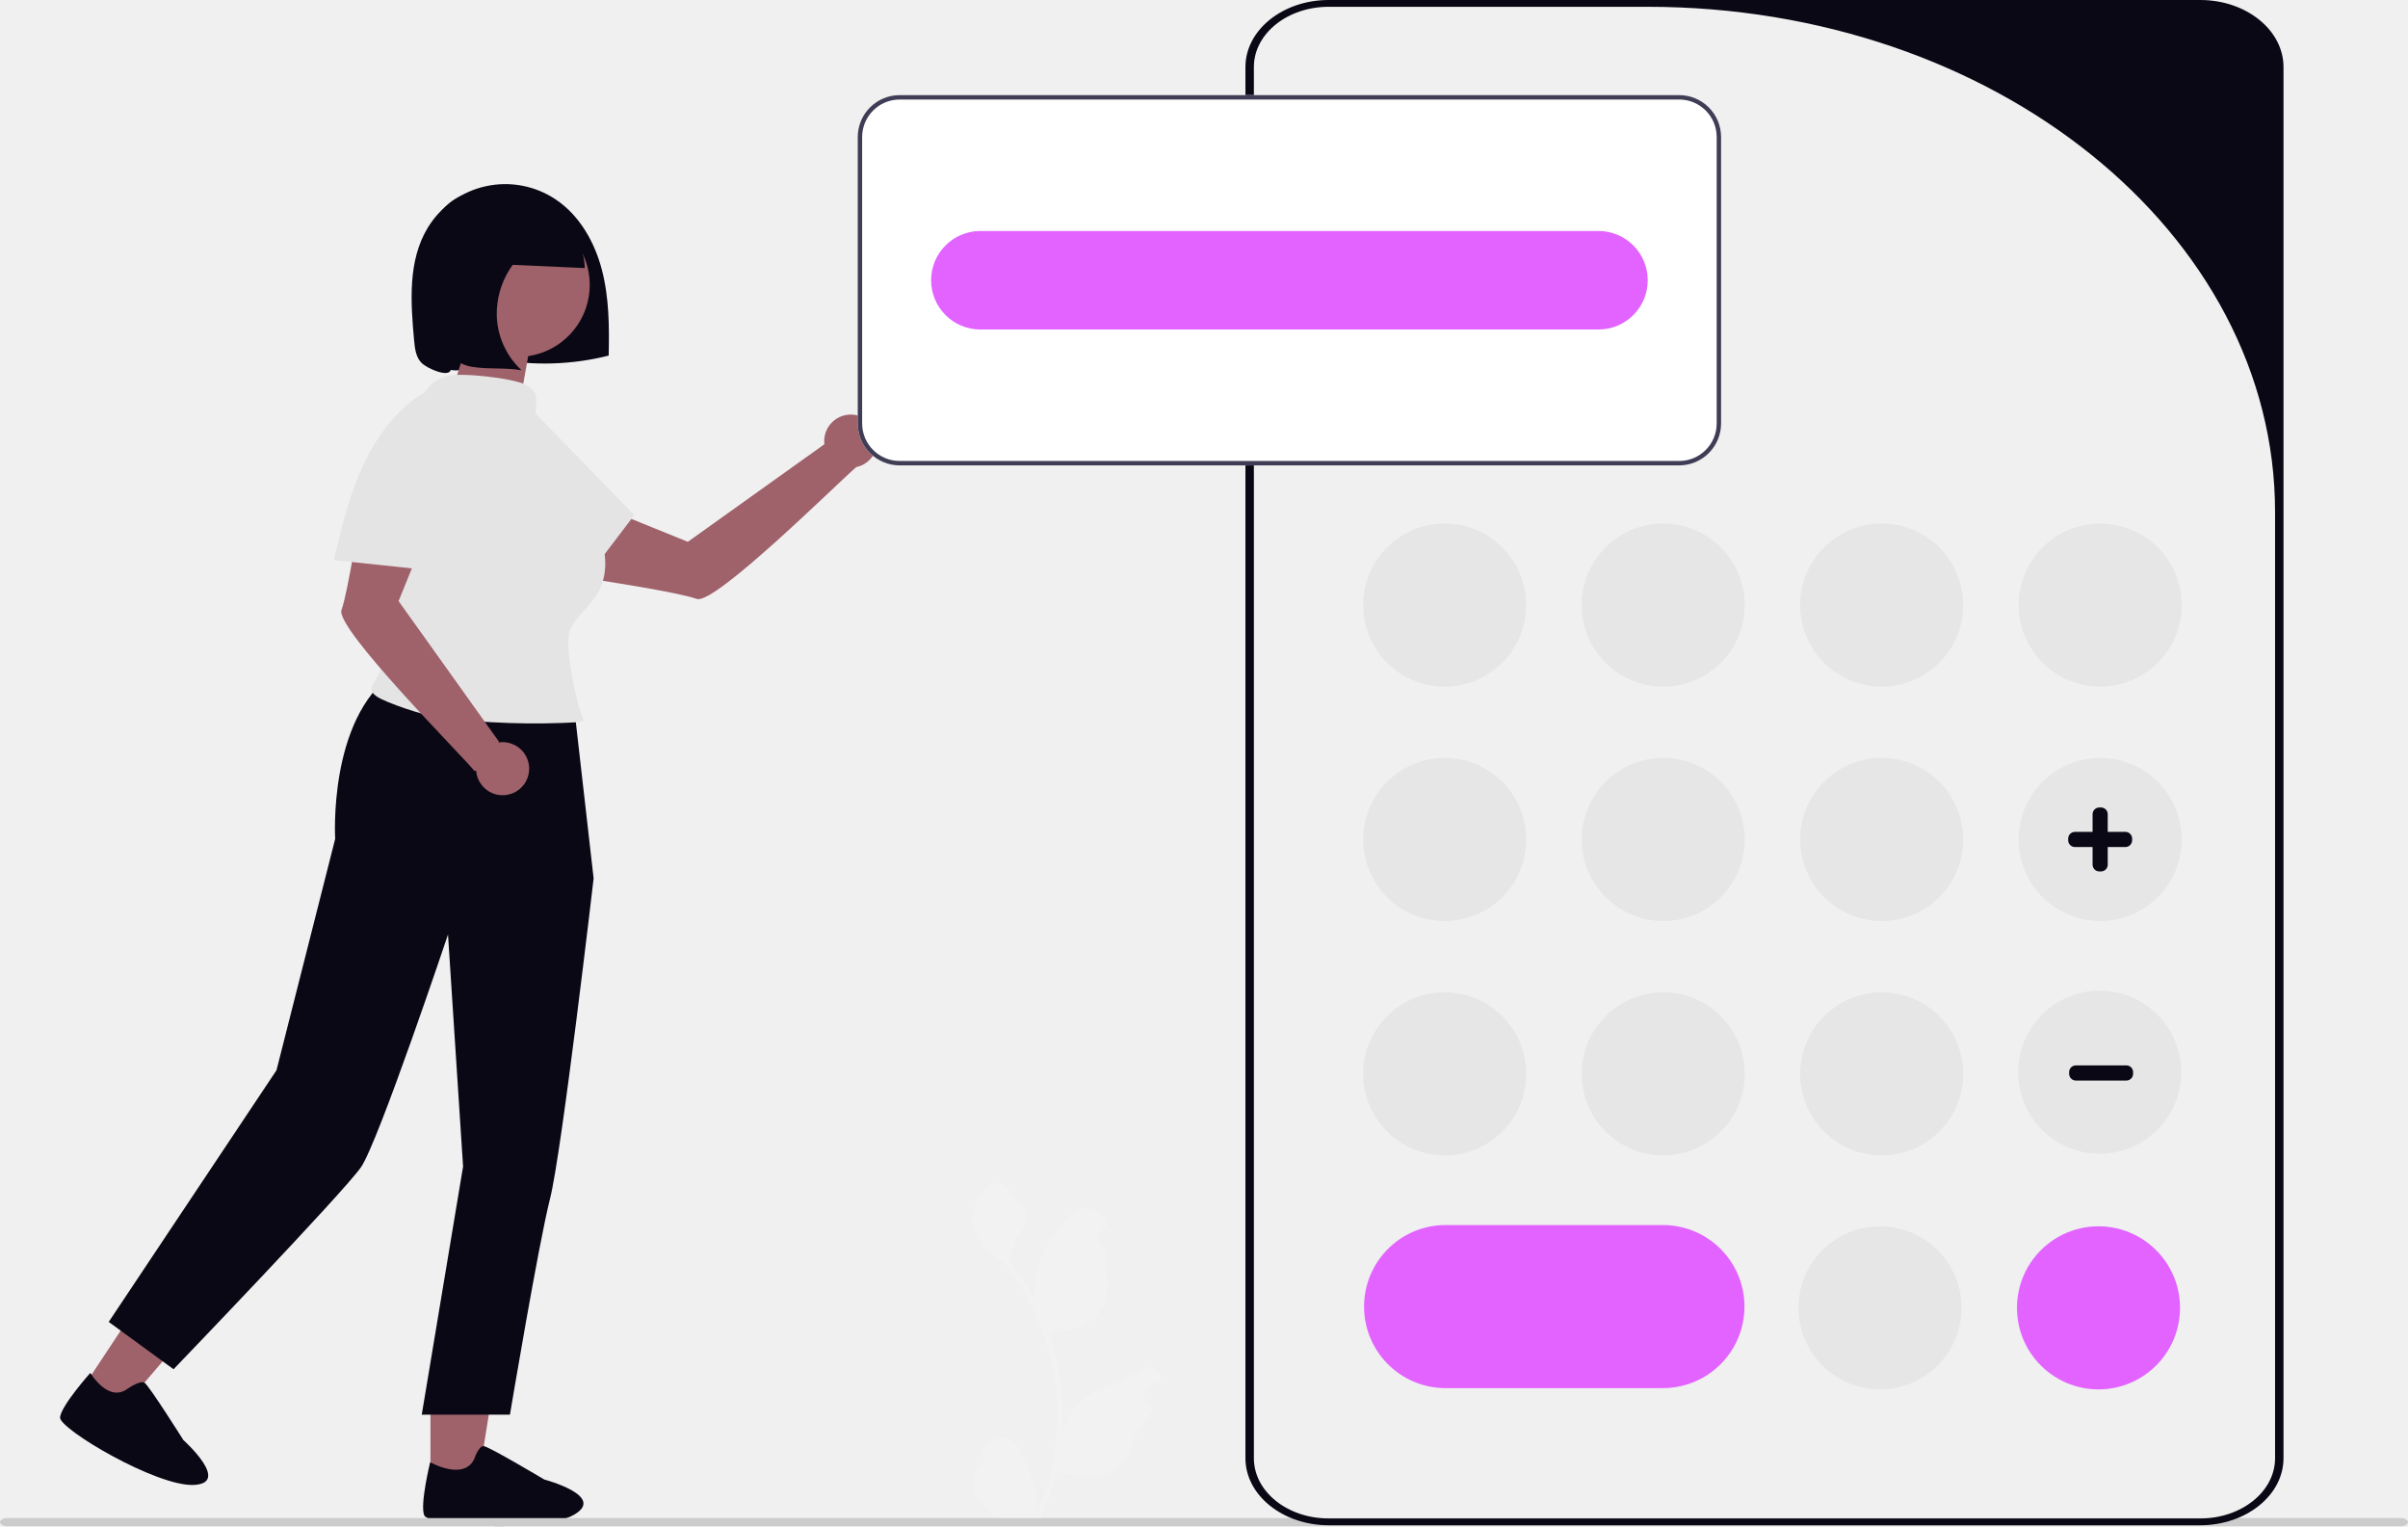
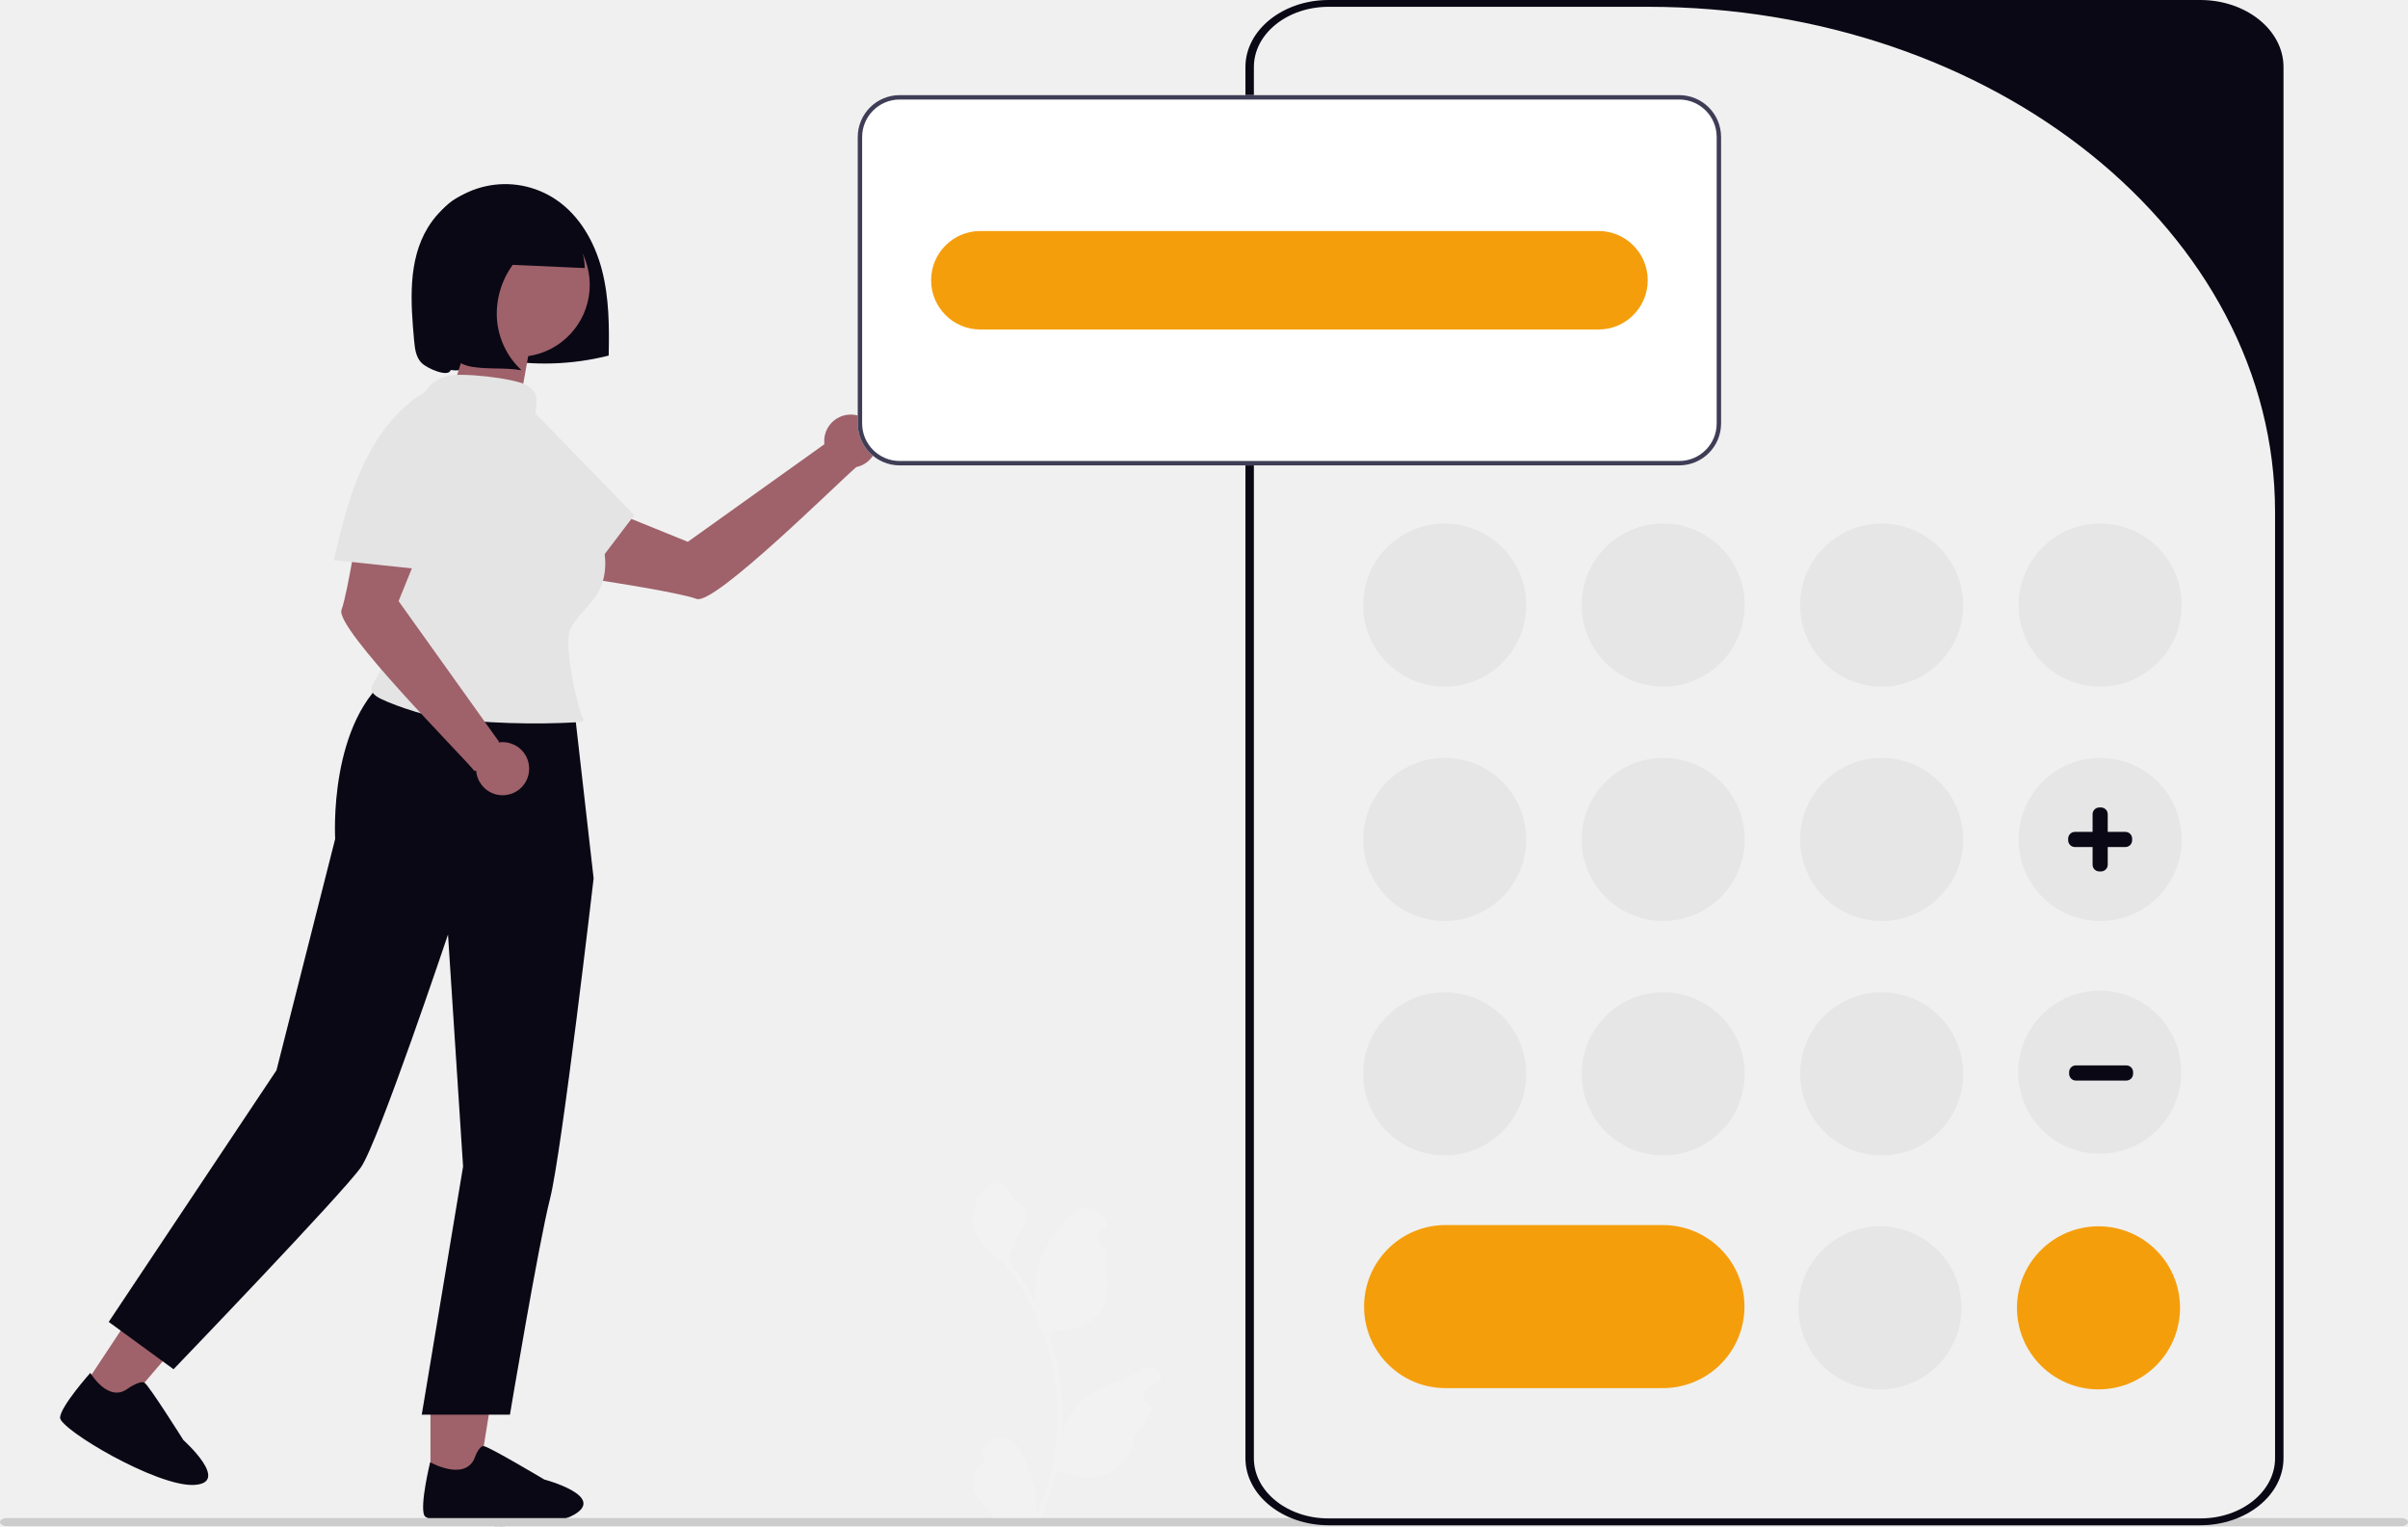
<svg xmlns="http://www.w3.org/2000/svg" width="960" height="608.298" viewBox="0 0 960 608.298" role="img" artist="Katerina Limpitsouni" source="https://undraw.co/">
  <g transform="translate(-552.756 -315.367)">
    <g transform="translate(575.076 381.128)">
      <path d="M571.254,545.528l12.954,8.567,39.208-45.887L604.3,495.564Z" transform="translate(-569.156 -45.091)" fill="#9f616a" />
      <path d="M.365,53.512C2.446,38.265,5.05,21.9,15.8,10.89a36.161,36.161,0,0,1,52.247.541c7.825,8.35,11.285,20.076,11.6,31.518S77.42,65.7,74.593,76.8a104.318,104.318,0,0,1-43.537-8.57c-3.365-1.642-8.666,1.658-12.249.574-3.627-.923-1.64,1.354-6.866-.574-1.516,2.822-8.975-2.64-10.678-5.353S-.068,56.686.365,53.512Z" transform="translate(130.386 17.924) rotate(-13)" fill="#090814" />
      <path d="M462.337,549.064h18.237l6.938-43.236H462.337Z" transform="translate(-313.051 -19.635)" fill="#9f616a" />
      <path d="M640.3,401.636l54.447-38.893a10.583,10.583,0,1,1,12.713,9.114c-6.806,5.714-56.515,55.152-63.633,52.544-7.224-2.646-38.808-7.438-38.808-7.438l-.879-29.988Z" transform="translate(-388.403 -251.441)" fill="#9f616a" />
      <path d="M890.15,456.191l8.365,73.413S885.825,638.8,881.145,657.243s-15.99,86.113-15.99,86.113H830l16.473-98.888-6.011-92.492s-27.736,82.649-34.663,92.7-74.754,80.575-74.754,80.575L705.2,706.386l66.884-100.3,23.4-92.232s-2.914-47.705,23.309-66.077Z" transform="translate(-684.176 -245.253)" fill="#090814" />
      <path d="M32.883,57.114A28.72,28.72,0,1,0,9.206,49.789L2.821,70.1,29.9,73.7Z" transform="translate(155.38 19.076)" fill="#9f616a" />
      <path d="M712.862,353.363c3.7-7.371,5.5-12.976,13.4-15.366,5.332-1.614,26.9.805,31.758,3.529,8.083,4.531.758,9.521,5.527,17.467L779.1,384.905c3.564,5.938,7.165,11.961,9.093,18.613s2.02,14.118-1.263,20.217c-2.938,5.458-8.26,9.329-11.216,14.779-3.073,5.667,2.443,30.972,5.3,36.75l-1.373.634a309.459,309.459,0,0,1-56.987-1.915c-4.69-.594-20.5-5.661-24.362-8.386-5.693-4.01,3-6.993,1.588-13.812a152.533,152.533,0,0,1,12.976-98.422Z" transform="translate(-570.553 -253.838)" fill="#e4e4e4" />
      <path d="M724.932,423.359c-8.515-8.369-17.074-16.787-24.083-26.451s-12.461-20.728-13.985-32.568a24.126,24.126,0,0,1,.754-11.316c1.306-3.586,4.2-6.769,7.926-7.588,5.965-1.31,11.39,3.451,15.65,7.831l37.657,38.741-23.987,31.574Z" transform="translate(-518.3 -252.446)" fill="#e4e4e4" />
      <path d="M722.242,423.077c2.646-7.224,7.438-38.808,7.438-38.808l29.988-.879-14.661,36.161,40.008,56.008s-.074.123-.209.342a10.58,10.58,0,1,1-8.874,11.244.731.731,0,0,1-.916-.157C770.562,481.4,719.6,430.3,722.242,423.077Z" transform="translate(-608.42 -245.718)" fill="#9f616a" />
      <path d="M742.388,410.451c2.753-11.617,5.526-23.3,10.166-34.3s11.284-21.394,20.628-28.821a24.122,24.122,0,0,1,10.073-5.212c3.746-.738,7.965.088,10.595,2.854,4.209,4.426,2.942,11.531,1.4,17.441L781.6,414.689l-39.432-4.18Z" transform="translate(-631.615 -253.038)" fill="#e4e4e4" />
      <path d="M.642,41c.9-6.945,1.831-13.949,3.944-20.489S10.094,7.85,14.97,4.145C22.69-1.72,32.686-.589,41.342,2.785,48.035,5.394,54.57,9.362,59.29,15.737s7.372,15.474,5.616,23.808l-27.7-7.709A33.294,33.294,0,0,0,26.313,50.949a30.856,30.856,0,0,0,4.874,22.6c-6.3-2.631-12.865-3.227-19.161-5.858C8.139,66.072,4.25,62.164,1.945,58-.724,53.171-.1,46.77.642,41Z" transform="translate(138.662 17.155) rotate(-13)" fill="#090814" />
      <path d="M34.377,36.6s-4.6,3.693-6.439,2.77S10.882,17.659,10.882,17.659-9.353,1.965,5.364.118,60.552,18.582,60.552,23.2s-10.8,18.572-10.8,18.572S41.736,30.143,34.377,36.6Z" transform="translate(60.404 526.6) rotate(-175.988)" fill="#090814" />
      <path d="M21.906,20.535s1.712-5.288,3.765-5.157S49.845,28.7,49.845,28.7s24.749,6.536,11.929,13.985S3.784,47.25,1.981,43s2.356-21.2,2.356-21.2,13.323,7.55,17.565-1.27" transform="translate(144.836 495.258)" fill="#090814" />
    </g>
    <path d="M239.9,461.161a3.073,3.073,0,0,0,2.227-5.326l-.211-.837.084-.2a8.251,8.251,0,0,1,15.221.057c2.489,6,5.659,12,6.439,18.341a24.411,24.411,0,0,1-.428,8.4,97.867,97.867,0,0,0,8.9-40.648,94.462,94.462,0,0,0-.586-10.538q-.485-4.3-1.347-8.544A99,99,0,0,0,250.568,379.9a26.347,26.347,0,0,1-10.958-11.369,20.1,20.1,0,0,1-1.828-5.492c.533.07,2.011-8.054,1.609-8.553.743-1.128,2.074-1.689,2.886-2.79,4.038-5.475,9.6-4.519,12.506,2.921,6.2,3.131,6.264,8.324,2.457,13.319-2.422,3.178-2.755,7.477-4.88,10.879.219.28.446.551.665.831a99.644,99.644,0,0,1,10.4,16.476,41.421,41.421,0,0,1,2.473-19.24c2.367-5.71,6.8-10.519,10.711-15.456,4.693-5.929,14.316-3.342,15.143,4.175q.012.109.023.218-.87.491-1.7,1.042a4.168,4.168,0,0,0,1.68,7.585l.085.013a41.466,41.466,0,0,1-1.093,6.2c5.012,19.383-5.809,26.443-21.26,26.76-.341.175-.673.35-1.015.516a101.7,101.7,0,0,1,5.474,25.763,96.466,96.466,0,0,1-.07,15.575l.026-.184a25.489,25.489,0,0,1,8.7-14.718c6.7-5.5,16.157-7.526,23.381-11.948a4.784,4.784,0,0,1,7.327,4.654l-.03.193a28,28,0,0,0-3.139,1.513q-.87.491-1.7,1.042a4.168,4.168,0,0,0,1.68,7.585l.085.013.175.026a41.5,41.5,0,0,1-7.634,11.955c-3.134,16.921-16.594,18.526-30.993,13.6h-.009a101.671,101.671,0,0,1-6.83,19.939h-24.4c-.088-.271-.166-.551-.245-.822a27.717,27.717,0,0,0,6.751-.4c-1.81-2.221-3.621-4.46-5.431-6.681a1.519,1.519,0,0,1-.114-.131c-.918-1.137-1.845-2.265-2.763-3.4h0a40.609,40.609,0,0,1,1.19-10.344h0Z" transform="translate(702.248 438.626)" fill="#f2f2f2" />
    <path d="M0,448.5c0,.894,1.254,1.611,2.816,1.611H957.184c1.562,0,2.816-.718,2.816-1.611s-1.254-1.611-2.816-1.611H2.816C1.254,446.885,0,447.6,0,448.5Z" transform="translate(552.756 473.557)" fill="#ccc" />
    <path d="M699.129,607.939H351.649c-18.3,0-33.182-11.981-33.182-26.707V26.707C318.468,11.981,333.353,0,351.649,0h347.48c18.3,0,33.183,11.981,33.183,26.707V581.232C732.312,595.958,717.426,607.939,699.129,607.939ZM351.649,2.708c-16.468,0-29.817,10.744-29.817,24V581.232c0,13.254,13.35,24,29.818,24H699.129c16.468,0,29.818-10.745,29.818-24V204.052c0-111.2-112-201.344-250.165-201.344Z" transform="translate(730.81 315.367)" fill="#090814" />
    <path d="M32.5,0A32.5,32.5,0,1,1,0,32.5,32.5,32.5,0,0,1,32.5,0Z" transform="translate(1096.215 524.041)" fill="#e6e6e6" />
    <path d="M32.5,0A32.5,32.5,0,1,1,0,32.5,32.5,32.5,0,0,1,32.5,0Z" transform="translate(1270.428 524.041)" fill="#e6e6e6" />
    <path d="M32.5,0A32.5,32.5,0,1,1,0,32.5,32.5,32.5,0,0,1,32.5,0Z" transform="translate(1183.322 524.041)" fill="#e6e6e6" />
    <path d="M32.5,0A32.5,32.5,0,1,1,0,32.5,32.5,32.5,0,0,1,32.5,0Z" transform="translate(1096.215 617.465)" fill="#e6e6e6" />
    <path d="M32.5,0A32.5,32.5,0,1,1,0,32.5,32.5,32.5,0,0,1,32.5,0Z" transform="translate(1270.428 617.465)" fill="#e6e6e6" />
    <path d="M32.5,0A32.5,32.5,0,1,1,0,32.5,32.5,32.5,0,0,1,32.5,0Z" transform="translate(1183.322 617.465)" fill="#e6e6e6" />
    <path d="M32.5,0A32.5,32.5,0,1,1,0,32.5,32.5,32.5,0,0,1,32.5,0Z" transform="translate(1096.215 710.89)" fill="#e6e6e6" />
    <path d="M32.5,0A32.5,32.5,0,1,1,0,32.5,32.5,32.5,0,0,1,32.5,0Z" transform="translate(1269.763 804.155)" fill="#e6e6e6" />
    <path d="M32.5,0A32.5,32.5,0,1,1,0,32.5,32.5,32.5,0,0,1,32.5,0Z" transform="translate(1270.428 710.89)" fill="#e6e6e6" />
    <path d="M32.5,0A32.5,32.5,0,1,1,0,32.5,32.5,32.5,0,0,1,32.5,0Z" transform="translate(1183.322 710.89)" fill="#e6e6e6" />
    <path d="M531.8,28H221.019A16.725,16.725,0,0,0,204.31,44.709V158.876a16.725,16.725,0,0,0,16.709,16.709H531.8a16.725,16.725,0,0,0,16.709-16.709V44.709A16.725,16.725,0,0,0,531.8,28Z" transform="translate(690.4 325.279)" fill="#fff" />
    <path d="M531.8,28H221.019A16.725,16.725,0,0,0,204.31,44.709V158.876a16.725,16.725,0,0,0,16.709,16.709H531.8a16.725,16.725,0,0,0,16.709-16.709V44.709A16.725,16.725,0,0,0,531.8,28Zm14.952,130.876A14.963,14.963,0,0,1,531.8,173.827H221.019a14.963,14.963,0,0,1-14.952-14.952V44.709a14.963,14.963,0,0,1,14.952-14.952H531.8a14.963,14.963,0,0,1,14.952,14.952Z" transform="translate(690.4 325.279)" fill="#3f3d56" />
-     <path d="M19.633,0H266.058a19.633,19.633,0,0,1,0,39.266H19.633A19.633,19.633,0,0,1,19.633,0Z" transform="translate(923.965 407.438)" fill="#e263ff" />
+     <path d="M19.633,0H266.058a19.633,19.633,0,0,1,0,39.266H19.633A19.633,19.633,0,0,1,19.633,0Z" transform="translate(923.965 407.438)" fill="#F59E0B" />
    <path d="M32.5,0A32.5,32.5,0,1,1,0,32.5,32.5,32.5,0,0,1,32.5,0Z" transform="translate(1357.533 524.041)" fill="#e6e6e6" />
    <path d="M32.5,0A32.5,32.5,0,1,1,0,32.5,32.5,32.5,0,0,1,32.5,0Z" transform="translate(1357.533 617.465)" fill="#e6e6e6" />
-     <path d="M32.5,0A32.5,32.5,0,1,1,0,32.5,32.5,32.5,0,0,1,32.5,0Z" transform="translate(1356.868 804.155)" fill="#e263ff" />
-     <path d="M32.5,0h86.655a32.5,32.5,0,1,1,0,64.991H32.5A32.5,32.5,0,0,1,32.5,0Z" transform="translate(1096.034 803.658)" fill="#e263ff" />
+     <path d="M32.5,0A32.5,32.5,0,1,1,0,32.5,32.5,32.5,0,0,1,32.5,0Z" transform="translate(1356.868 804.155)" fill="#F59E0B" />
+     <path d="M32.5,0h86.655a32.5,32.5,0,1,1,0,64.991H32.5A32.5,32.5,0,0,1,32.5,0Z" transform="translate(1096.034 803.658)" fill="#F59E0B" />
    <path d="M-22465.594,11078.489a2.681,2.681,0,0,1-2.682-2.683v-7.043h-7.045a2.687,2.687,0,0,1-2.686-2.685v-.669a2.686,2.686,0,0,1,2.686-2.683h7.045v-7.043a2.682,2.682,0,0,1,2.682-2.684h.672a2.683,2.683,0,0,1,2.684,2.682v7.045h7.041a2.688,2.688,0,0,1,1.9.784,2.693,2.693,0,0,1,.785,1.9v.669a2.683,2.683,0,0,1-2.686,2.683l-7.041,0v7.043a2.683,2.683,0,0,1-2.682,2.683Z" transform="translate(23855.287 -10415.783)" fill="#090814" />
    <g transform="translate(1357.352 710.233)">
      <path d="M32.5,0A32.5,32.5,0,1,1,0,32.5,32.5,32.5,0,0,1,32.5,0Z" transform="translate(0 0)" fill="#e6e6e6" />
      <path d="M-22475.32,11131.36a2.688,2.688,0,0,1-2.686-2.685V11128a2.686,2.686,0,0,1,2.686-2.682h20.123a2.68,2.68,0,0,1,2.686,2.682v.672a2.685,2.685,0,0,1-2.686,2.685Z" transform="translate(22498.316 -11095.533)" fill="#090814" />
    </g>
  </g>
</svg>
